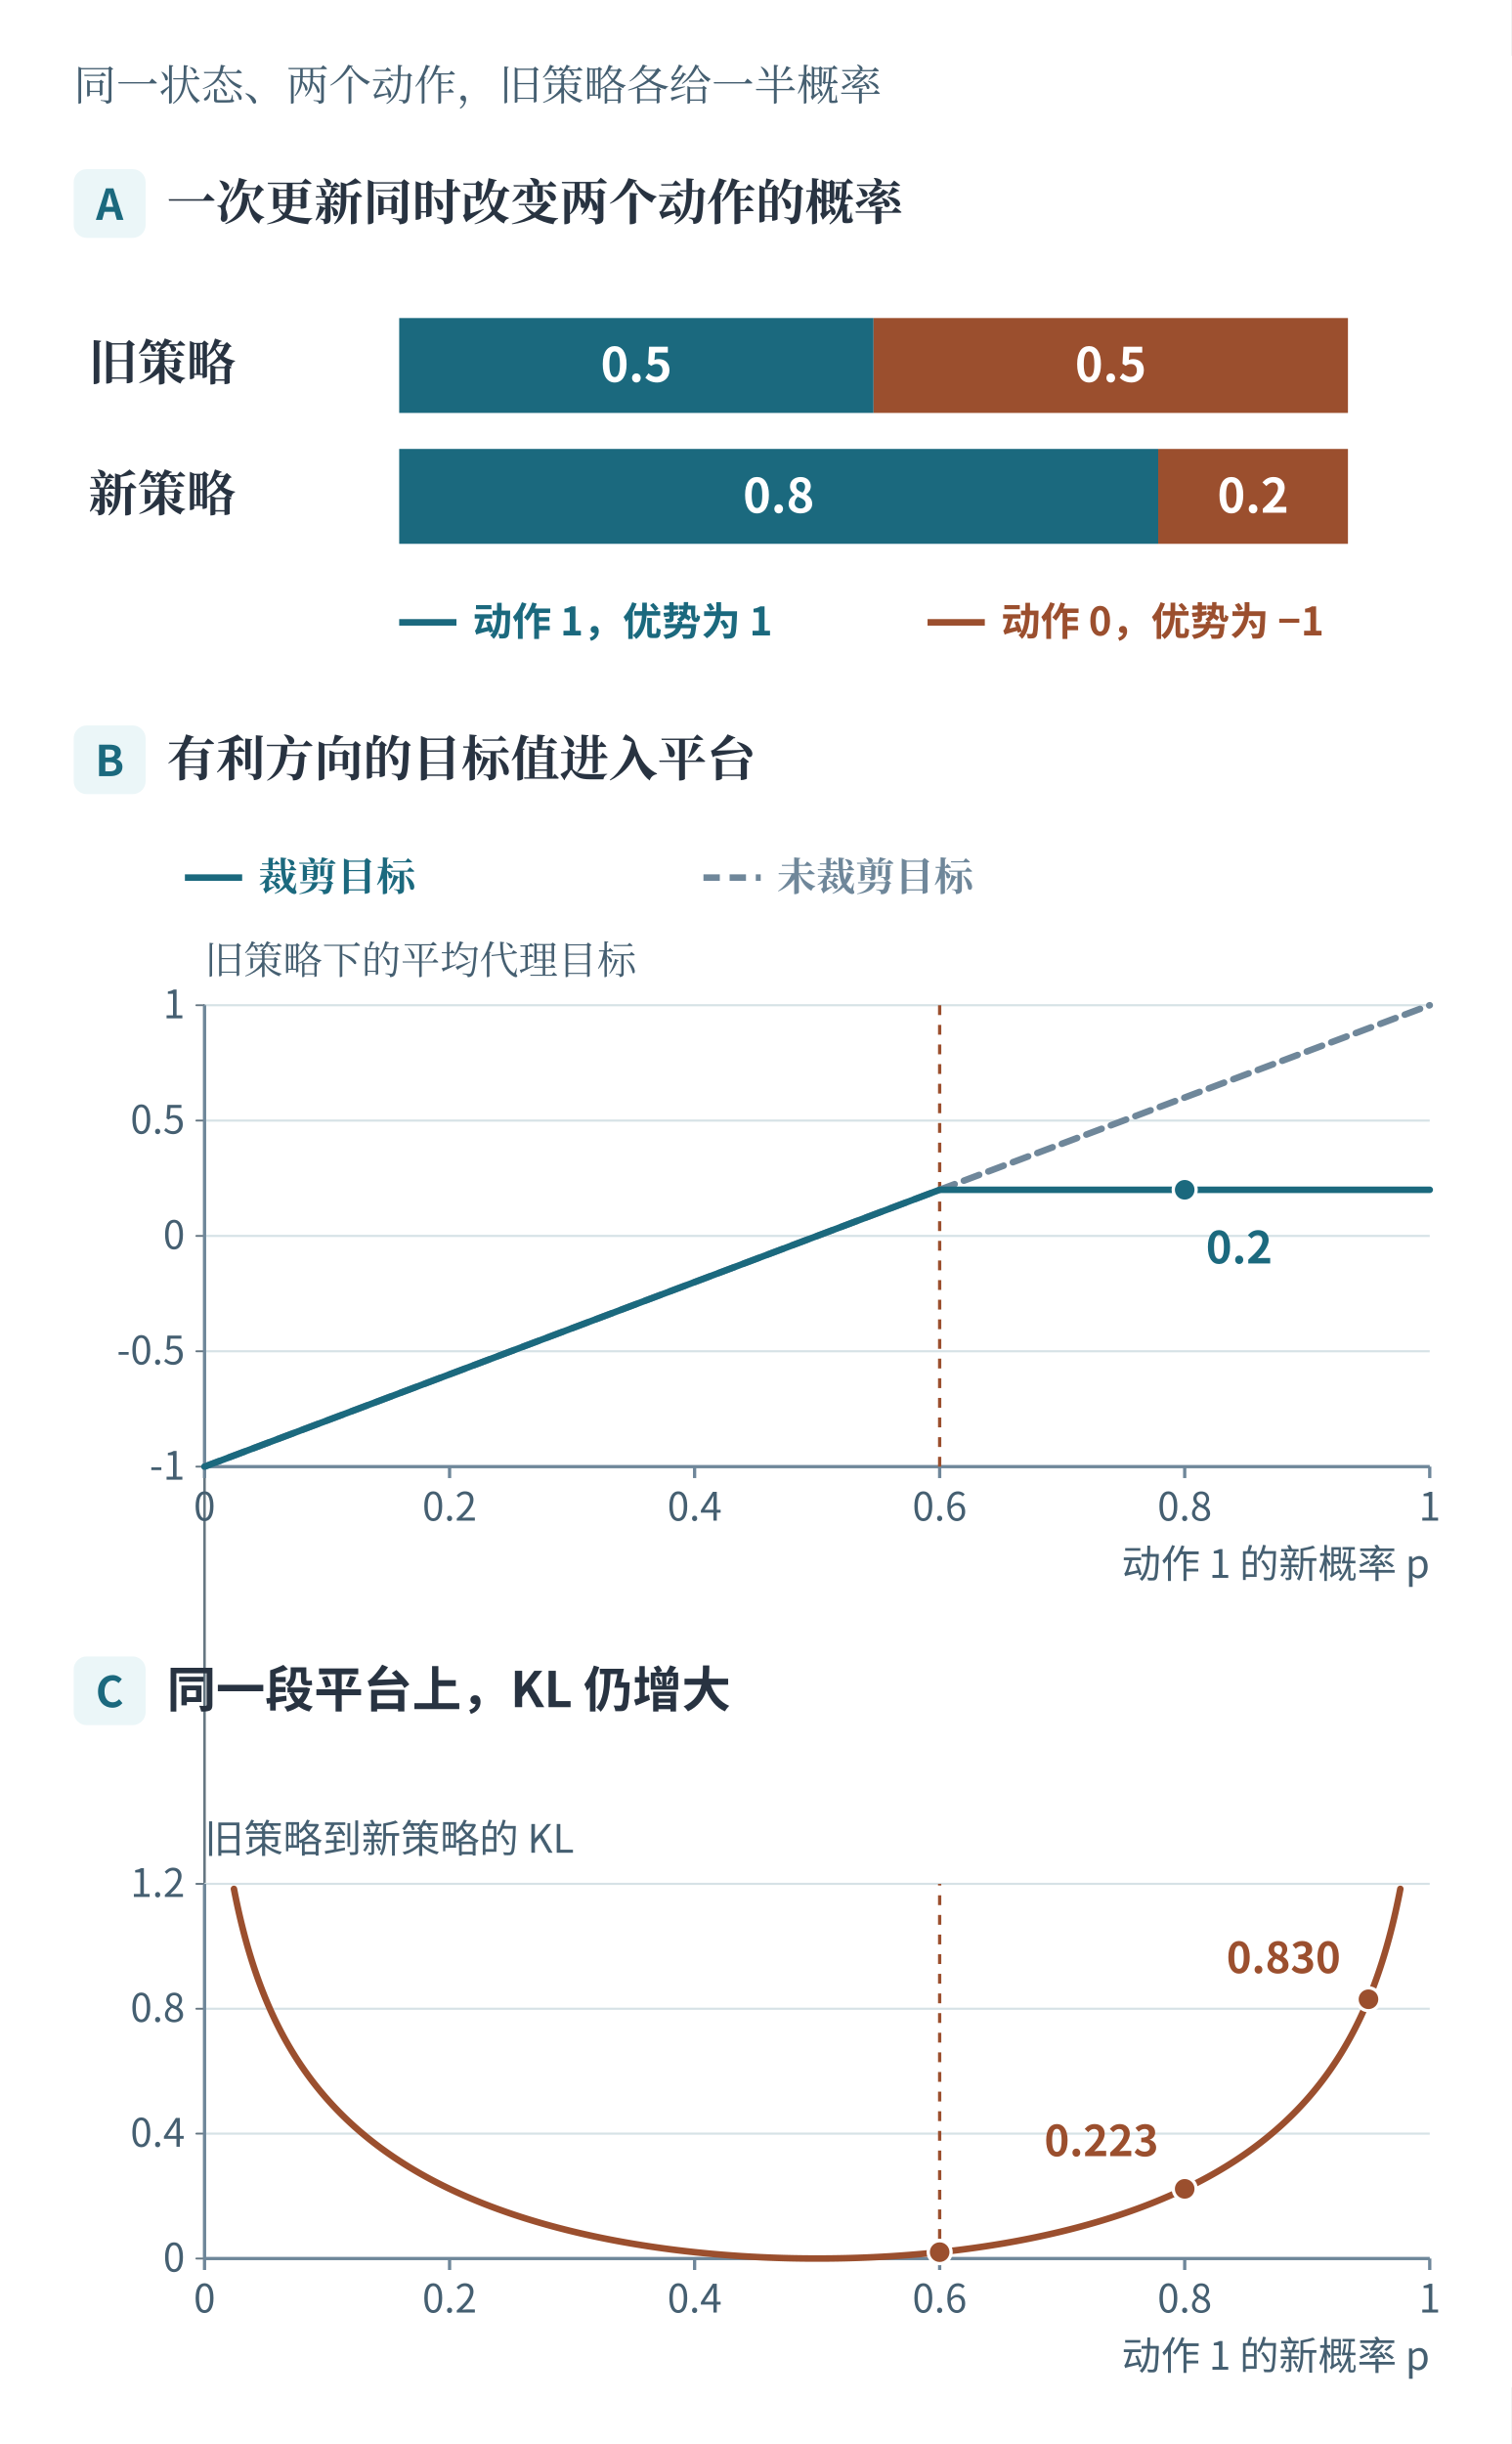
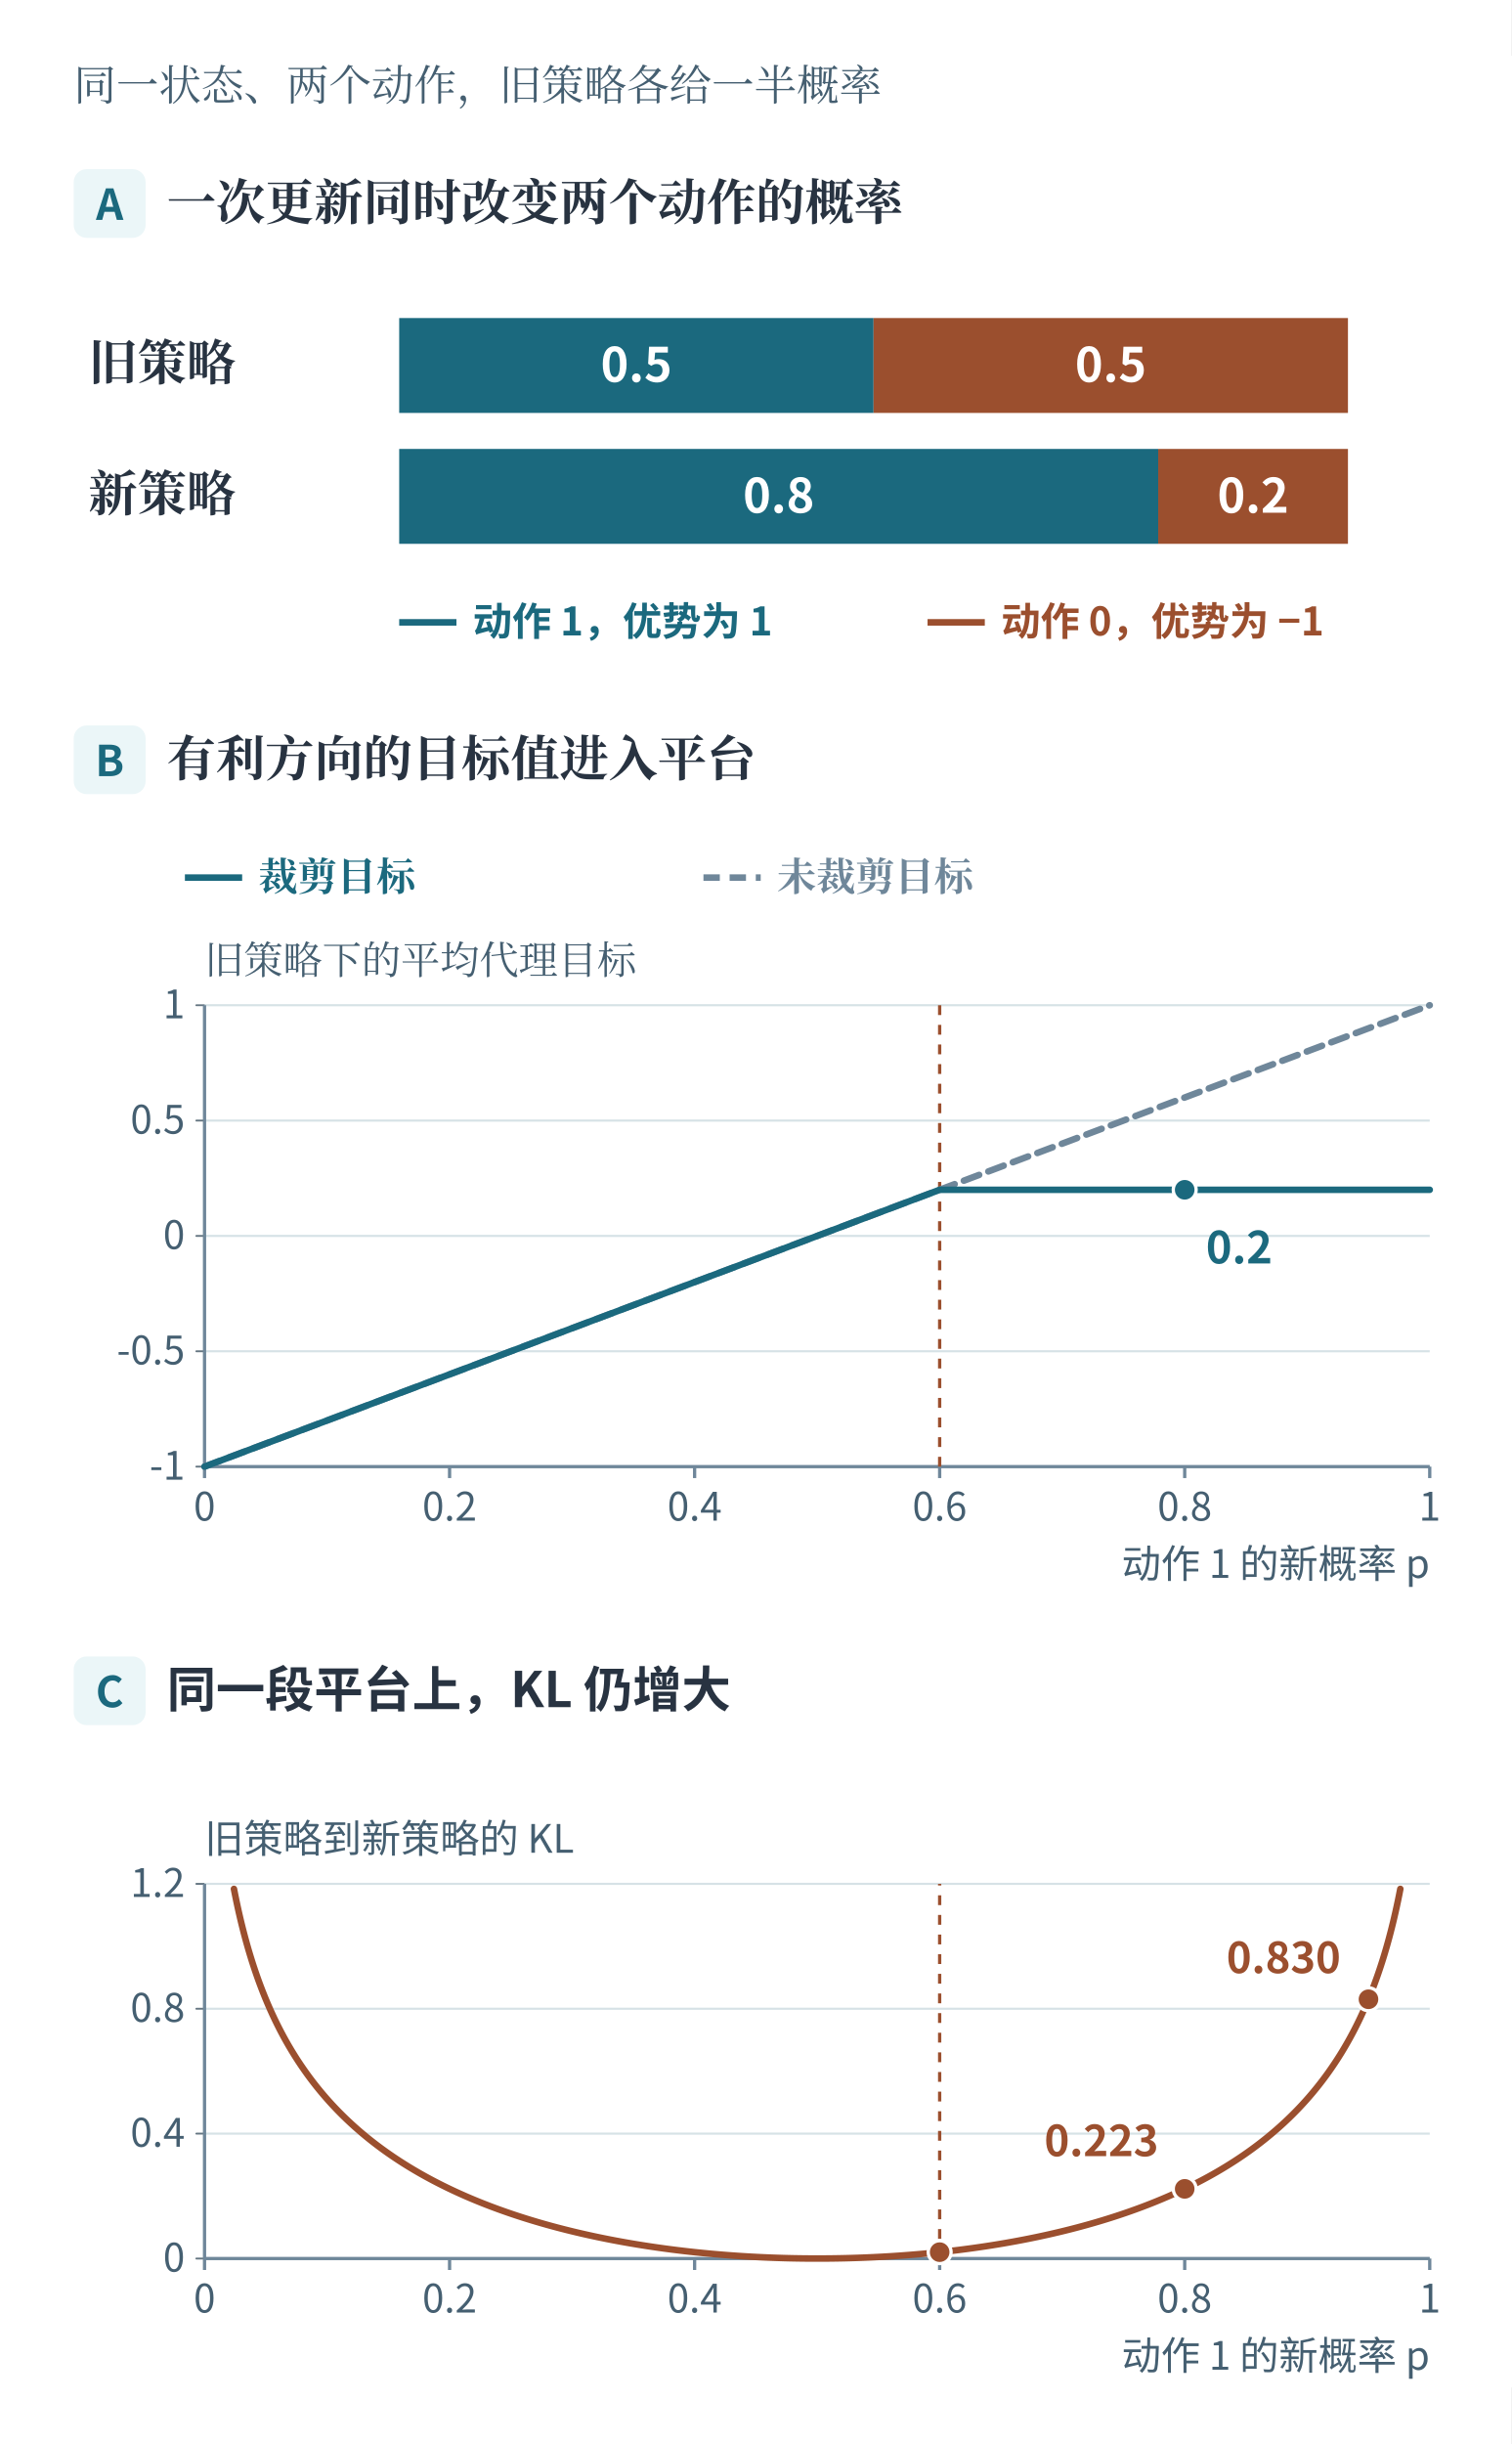
<svg xmlns="http://www.w3.org/2000/svg" xmlns:xlink="http://www.w3.org/1999/xlink" role="img" aria-labelledby="plate-caption" aria-describedby="plate-alt" viewBox="0 0 1360 2199" width="1360" height="2199">
  <defs>
    <clipPath id="plate-view-0">
      <rect x="-18.24" y="82.659" width="996.48" height="1425.078" />
    </clipPath>
    <g id="plate-scene">
      <rect id="edition-paper" x="-18.24" y="52.4" width="996.48" height="1505.84" fill="#ffffff" />
      <svg id="scientific-layout" x="0" y="70.64" width="960" height="1469.36" viewBox="0 70.64 960 1469.36" overflow="hidden">
        <g font-family="Microsoft YaHei, Noto Sans CJK SC, Arial, sans-serif">
          <rect x="0" y="0" width="960" height="1540" fill="#ffffff" stroke="none" rx="0" stroke-width="2" />
          <text x="46" y="110" fill="#455f71" font-size="26" font-weight="400" text-anchor="start" font-family="SimSun, Noto Serif CJK SC, Songti SC, Microsoft YaHei, serif">同一状态、两个动作，旧策略各给一半概率</text>
          <rect x="46" y="152" width="44" height="42" fill="#ebf6f8" stroke="none" rx="8" stroke-width="2" />
          <text x="68" y="183" fill="#1b697e" font-size="26" font-weight="700" text-anchor="middle">A</text>
          <text x="103" y="183" fill="#283341" font-size="30" font-weight="650" text-anchor="start" font-family="SimSun, Noto Serif CJK SC, Songti SC, Microsoft YaHei, serif">一次更新同时改变两个动作的概率</text>
          <text x="55" y="281" fill="#283341" font-size="30" font-weight="650" text-anchor="start" font-family="SimSun, Noto Serif CJK SC, Songti SC, Microsoft YaHei, serif">旧策略</text>
          <rect x="245" y="243" width="290.0" height="58" fill="#1b697e" stroke="none" rx="0" stroke-width="2" />
          <rect x="535.0" y="243" width="290.0" height="58" fill="#9b4f2e" stroke="none" rx="0" stroke-width="2" />
          <text x="390.0" y="282" fill="#ffffff" font-size="29" font-weight="700" text-anchor="middle">0.5</text>
          <text x="680.0" y="282" fill="#ffffff" font-size="29" font-weight="700" text-anchor="middle">0.5</text>
          <text x="55" y="361" fill="#283341" font-size="30" font-weight="650" text-anchor="start" font-family="SimSun, Noto Serif CJK SC, Songti SC, Microsoft YaHei, serif">新策略</text>
          <rect x="245" y="323" width="464.0" height="58" fill="#1b697e" stroke="none" rx="0" stroke-width="2" />
          <rect x="709.0" y="323" width="116.0" height="58" fill="#9b4f2e" stroke="none" rx="0" stroke-width="2" />
          <text x="477.0" y="362" fill="#ffffff" font-size="29" font-weight="700" text-anchor="middle">0.8</text>
          <text x="767.0" y="362" fill="#ffffff" font-size="29" font-weight="700" text-anchor="middle">0.2</text>
          <line x1="245" y1="429" x2="280" y2="429" stroke="#1b697e" stroke-width="4" />
          <text x="290" y="437" fill="#1b697e" font-size="24" font-weight="600" text-anchor="start">动作 1，优势为 1</text>
          <line x1="568" y1="429" x2="603" y2="429" stroke="#9b4f2e" stroke-width="4" />
          <text x="613" y="437" fill="#9b4f2e" font-size="24" font-weight="600" text-anchor="start">动作 0，优势为 −1</text>
          <rect x="46" y="492" width="44" height="42" fill="#ebf6f8" stroke="none" rx="8" stroke-width="2" />
          <text x="68" y="523" fill="#1b697e" font-size="26" font-weight="700" text-anchor="middle">B</text>
          <text x="103" y="523" fill="#283341" font-size="30" font-weight="650" text-anchor="start" font-family="SimSun, Noto Serif CJK SC, Songti SC, Microsoft YaHei, serif">有利方向的目标值进入平台</text>
          <line x1="114" y1="585" x2="149" y2="585" stroke="#1b697e" stroke-width="4" />
          <text x="159" y="593" fill="#1b697e" font-size="24" font-weight="600" text-anchor="start" font-family="SimSun, Noto Serif CJK SC, Songti SC, Microsoft YaHei, serif">裁剪目标</text>
          <line x1="431" y1="585" x2="466" y2="585" stroke="#6f879a" stroke-width="4" stroke-dasharray="10 6" />
          <text x="476" y="593" fill="#6f879a" font-size="24" font-weight="600" text-anchor="start" font-family="SimSun, Noto Serif CJK SC, Songti SC, Microsoft YaHei, serif">未裁剪目标</text>
-           <line x1="126" y1="1429" x2="126" y2="663" stroke="#657682" stroke-width="1.55" stroke-linecap="round" />
          <line x1="121" y1="945" x2="126" y2="945" stroke="#657682" stroke-width="1.15" stroke-linecap="round" />
          <line x1="121" y1="874.5" x2="126" y2="874.5" stroke="#657682" stroke-width="1.15" stroke-linecap="round" />
          <line x1="121" y1="804" x2="126" y2="804" stroke="#657682" stroke-width="1.15" stroke-linecap="round" />
          <line x1="121" y1="733.5" x2="126" y2="733.5" stroke="#657682" stroke-width="1.15" stroke-linecap="round" />
          <line x1="121" y1="663" x2="126" y2="663" stroke="#657682" stroke-width="1.15" stroke-linecap="round" />
          <line x1="121" y1="1429" x2="126" y2="1429" stroke="#657682" stroke-width="1.15" stroke-linecap="round" />
          <line x1="121" y1="1352.667" x2="126" y2="1352.667" stroke="#657682" stroke-width="1.15" stroke-linecap="round" />
          <line x1="121" y1="1276.333" x2="126" y2="1276.333" stroke="#657682" stroke-width="1.15" stroke-linecap="round" />
          <line x1="121" y1="1200" x2="126" y2="1200" stroke="#657682" stroke-width="1.15" stroke-linecap="round" />
          <line x1="126" y1="945.0" x2="875" y2="945.0" stroke="#d6e2e6" stroke-width="1.3" />
          <text x="114" y="953.0" fill="#455f71" font-size="24" font-weight="400" text-anchor="end">-1</text>
          <line x1="126" y1="874.5" x2="875" y2="874.5" stroke="#d6e2e6" stroke-width="1.3" />
          <text x="114" y="882.5" fill="#455f71" font-size="24" font-weight="400" text-anchor="end">-0.5</text>
          <line x1="126" y1="804.0" x2="875" y2="804.0" stroke="#d6e2e6" stroke-width="1.3" />
          <text x="114" y="812.0" fill="#455f71" font-size="24" font-weight="400" text-anchor="end">0</text>
          <line x1="126" y1="733.5" x2="875" y2="733.5" stroke="#d6e2e6" stroke-width="1.3" />
          <text x="114" y="741.5" fill="#455f71" font-size="24" font-weight="400" text-anchor="end">0.5</text>
          <line x1="126" y1="663.0" x2="875" y2="663.0" stroke="#d6e2e6" stroke-width="1.3" />
          <text x="114" y="671.0" fill="#455f71" font-size="24" font-weight="400" text-anchor="end">1</text>
          <line x1="126" y1="663" x2="126" y2="945" stroke="#6f879a" stroke-width="2" />
          <line x1="126" y1="945" x2="875" y2="945" stroke="#6f879a" stroke-width="2" />
          <line x1="126.0" y1="945" x2="126.0" y2="952" stroke="#6f879a" stroke-width="2" />
          <text x="126.0" y="978" fill="#455f71" font-size="24" font-weight="400" text-anchor="middle">0</text>
          <line x1="275.8" y1="945" x2="275.8" y2="952" stroke="#6f879a" stroke-width="2" />
          <text x="275.8" y="978" fill="#455f71" font-size="24" font-weight="400" text-anchor="middle">0.2</text>
          <line x1="425.6" y1="945" x2="425.6" y2="952" stroke="#6f879a" stroke-width="2" />
          <text x="425.6" y="978" fill="#455f71" font-size="24" font-weight="400" text-anchor="middle">0.4</text>
          <line x1="575.4" y1="945" x2="575.4" y2="952" stroke="#6f879a" stroke-width="2" />
          <text x="575.4" y="978" fill="#455f71" font-size="24" font-weight="400" text-anchor="middle">0.6</text>
          <line x1="725.2" y1="945" x2="725.2" y2="952" stroke="#6f879a" stroke-width="2" />
          <text x="725.2" y="978" fill="#455f71" font-size="24" font-weight="400" text-anchor="middle">0.8</text>
          <line x1="875.0" y1="945" x2="875.0" y2="952" stroke="#6f879a" stroke-width="2" />
          <text x="875.0" y="978" fill="#455f71" font-size="24" font-weight="400" text-anchor="middle">1</text>
          <text x="126" y="644" fill="#455f71" font-size="24" font-weight="400" text-anchor="start" font-family="SimSun, Noto Serif CJK SC, Songti SC, Microsoft YaHei, serif">旧策略下的平均代理目标</text>
          <text x="875" y="1013" fill="#455f71" font-size="24" font-weight="400" text-anchor="end">动作 1 的新概率 p</text>
          <line x1="575.4" y1="945.0" x2="575.4" y2="663.0" stroke="#9b4f2e" stroke-width="2" stroke-dasharray="6 6" />
          <polyline points="126.000,945.000 875.000,663.000" stroke="#6f879a" stroke-width="4" fill="none" stroke-linejoin="round" stroke-linecap="round" stroke-dasharray="10 6" />
          <polyline points="126.000,945.000 575.400,775.800 875.000,775.800" stroke="#1b697e" stroke-width="4" fill="none" stroke-linejoin="round" stroke-linecap="round" />
          <circle cx="725.2" cy="775.8" r="7" fill="#1b697e" stroke="#ffffff" stroke-width="2" />
          <text x="738.2" y="820.8" fill="#1b697e" font-size="27" font-weight="700" text-anchor="start">0.2</text>
          <rect x="46" y="1061" width="44" height="42" fill="#ebf6f8" stroke="none" rx="8" stroke-width="2" />
          <text x="68" y="1092" fill="#1b697e" font-size="26" font-weight="700" text-anchor="middle">C</text>
          <text x="103" y="1092" fill="#283341" font-size="30" font-weight="650" text-anchor="start">同一段平台上，KL 仍增大</text>
          <line x1="126" y1="1429.0" x2="875" y2="1429.0" stroke="#d6e2e6" stroke-width="1.3" />
          <text x="114" y="1437.0" fill="#455f71" font-size="24" font-weight="400" text-anchor="end">0</text>
          <line x1="126" y1="1352.667" x2="875" y2="1352.667" stroke="#d6e2e6" stroke-width="1.3" />
          <text x="114" y="1360.667" fill="#455f71" font-size="24" font-weight="400" text-anchor="end">0.4</text>
          <line x1="126" y1="1276.333" x2="875" y2="1276.333" stroke="#d6e2e6" stroke-width="1.3" />
          <text x="114" y="1284.333" fill="#455f71" font-size="24" font-weight="400" text-anchor="end">0.8</text>
          <line x1="126" y1="1200.0" x2="875" y2="1200.0" stroke="#d6e2e6" stroke-width="1.3" />
          <text x="114" y="1208.0" fill="#455f71" font-size="24" font-weight="400" text-anchor="end">1.2</text>
          <line x1="126" y1="1200" x2="126" y2="1429" stroke="#6f879a" stroke-width="2" />
          <line x1="126" y1="1429" x2="875" y2="1429" stroke="#6f879a" stroke-width="2" />
          <line x1="126.0" y1="1429" x2="126.0" y2="1436" stroke="#6f879a" stroke-width="2" />
          <text x="126.0" y="1462" fill="#455f71" font-size="24" font-weight="400" text-anchor="middle">0</text>
          <line x1="275.8" y1="1429" x2="275.8" y2="1436" stroke="#6f879a" stroke-width="2" />
          <text x="275.8" y="1462" fill="#455f71" font-size="24" font-weight="400" text-anchor="middle">0.2</text>
          <line x1="425.6" y1="1429" x2="425.6" y2="1436" stroke="#6f879a" stroke-width="2" />
          <text x="425.6" y="1462" fill="#455f71" font-size="24" font-weight="400" text-anchor="middle">0.4</text>
          <line x1="575.4" y1="1429" x2="575.4" y2="1436" stroke="#6f879a" stroke-width="2" />
          <text x="575.4" y="1462" fill="#455f71" font-size="24" font-weight="400" text-anchor="middle">0.6</text>
          <line x1="725.2" y1="1429" x2="725.2" y2="1436" stroke="#6f879a" stroke-width="2" />
          <text x="725.2" y="1462" fill="#455f71" font-size="24" font-weight="400" text-anchor="middle">0.8</text>
          <line x1="875.0" y1="1429" x2="875.0" y2="1436" stroke="#6f879a" stroke-width="2" />
          <text x="875.0" y="1462" fill="#455f71" font-size="24" font-weight="400" text-anchor="middle">1</text>
          <text x="126" y="1181" fill="#455f71" font-size="24" font-weight="400" text-anchor="start">旧策略到新策略的 KL</text>
          <text x="875" y="1497" fill="#455f71" font-size="24" font-weight="400" text-anchor="end">动作 1 的新概率 p</text>
          <line x1="575.4" y1="1429.0" x2="575.4" y2="1200.0" stroke="#9b4f2e" stroke-width="2" stroke-dasharray="6 6" />
          <polyline points="143.976,1203.082 144.725,1206.879 145.474,1210.524 146.223,1214.027 146.972,1217.399 147.721,1220.649 148.470,1223.785 149.219,1226.815 149.968,1229.746 150.717,1232.584 151.466,1235.334 152.215,1238.001 152.964,1240.590 153.713,1243.105 154.462,1245.550 155.211,1247.930 155.960,1250.246 156.709,1252.503 157.458,1254.702 158.207,1256.848 158.956,1258.942 159.705,1260.986 160.454,1262.983 161.203,1264.935 161.952,1266.844 162.701,1268.711 163.450,1270.539 164.199,1272.328 164.948,1274.080 165.697,1275.797 166.446,1277.479 167.195,1279.129 167.944,1280.747 168.693,1282.335 169.442,1283.893 170.191,1285.423 170.940,1286.925 171.689,1288.401 172.438,1289.851 173.187,1291.276 173.936,1292.677 174.685,1294.054 175.434,1295.409 176.183,1296.741 176.932,1298.052 177.681,1299.343 178.430,1300.613 179.179,1301.864 179.928,1303.096 180.677,1304.309 181.426,1305.504 182.175,1306.682 182.924,1307.843 183.673,1308.987 184.422,1310.114 185.171,1311.226 185.920,1312.323 186.669,1313.405 187.418,1314.471 188.167,1315.524 188.916,1316.563 189.665,1317.588 190.414,1318.599 191.163,1319.598 191.912,1320.584 192.661,1321.557 193.410,1322.519 194.159,1323.468 194.908,1324.406 195.657,1325.332 196.406,1326.247 197.155,1327.152 197.904,1328.045 198.653,1328.929 199.402,1329.802 200.151,1330.664 200.900,1331.517 201.649,1332.361 202.398,1333.195 203.147,1334.019 203.896,1334.835 204.645,1335.641 205.394,1336.439 206.143,1337.228 206.892,1338.009 207.641,1338.781 208.390,1339.546 209.139,1340.302 209.888,1341.050 210.637,1341.791 211.386,1342.524 212.135,1343.249 212.884,1343.968 213.633,1344.679 214.382,1345.383 215.131,1346.080 215.880,1346.770 216.629,1347.453 217.378,1348.130 218.127,1348.800 218.876,1349.464 219.625,1350.121 220.374,1350.772 221.123,1351.417 221.872,1352.056 222.621,1352.689 223.370,1353.317 224.119,1353.938 224.868,1354.554 225.617,1355.164 226.366,1355.769 227.115,1356.368 227.864,1356.962 228.613,1357.550 229.362,1358.133 230.111,1358.712 230.860,1359.285 231.609,1359.853 232.358,1360.416 233.107,1360.974 233.856,1361.528 234.605,1362.077 235.354,1362.621 236.103,1363.160 236.852,1363.695 237.601,1364.226 238.350,1364.752 239.099,1365.273 239.848,1365.791 240.597,1366.304 241.346,1366.813 242.095,1367.317 242.844,1367.818 243.593,1368.315 244.342,1368.807 245.091,1369.296 245.840,1369.781 246.589,1370.261 247.338,1370.738 248.087,1371.212 248.836,1371.681 249.585,1372.147 250.334,1372.609 251.083,1373.068 251.832,1373.523 252.581,1373.974 253.330,1374.422 254.079,1374.867 254.828,1375.308 255.577,1375.746 256.326,1376.181 257.075,1376.612 257.824,1377.040 258.573,1377.464 259.322,1377.886 260.071,1378.304 260.820,1378.720 261.569,1379.132 262.318,1379.541 263.067,1379.947 263.816,1380.350 264.565,1380.750 265.314,1381.148 266.063,1381.542 266.812,1381.933 267.561,1382.322 268.310,1382.708 269.059,1383.091 269.808,1383.471 270.557,1383.849 271.306,1384.223 272.055,1384.596 272.804,1384.965 273.553,1385.332 274.302,1385.696 275.051,1386.058 275.800,1386.417 276.549,1386.773 277.298,1387.127 278.047,1387.479 278.796,1387.828 279.545,1388.175 280.294,1388.519 281.043,1388.861 281.792,1389.200 282.541,1389.537 283.290,1389.872 284.039,1390.204 284.788,1390.535 285.537,1390.862 286.286,1391.188 287.035,1391.511 287.784,1391.832 288.533,1392.151 289.282,1392.468 290.031,1392.783 290.780,1393.095 291.529,1393.406 292.278,1393.714 293.027,1394.020 293.776,1394.324 294.525,1394.626 295.274,1394.926 296.023,1395.224 296.772,1395.520 297.521,1395.814 298.270,1396.105 299.019,1396.395 299.768,1396.683 300.517,1396.969 301.266,1397.254 302.015,1397.536 302.764,1397.816 303.513,1398.095 304.262,1398.371 305.011,1398.646 305.760,1398.919 306.509,1399.190 307.258,1399.459 308.007,1399.727 308.756,1399.993 309.505,1400.257 310.254,1400.519 311.003,1400.779 311.752,1401.038 312.501,1401.295 313.250,1401.550 313.999,1401.804 314.748,1402.056 315.497,1402.306 316.246,1402.555 316.995,1402.802 317.744,1403.047 318.493,1403.291 319.242,1403.533 319.991,1403.773 320.740,1404.012 321.489,1404.249 322.238,1404.485 322.987,1404.719 323.736,1404.951 324.485,1405.182 325.234,1405.412 325.983,1405.640 326.732,1405.866 327.481,1406.091 328.230,1406.315 328.979,1406.537 329.728,1406.757 330.477,1406.976 331.226,1407.194 331.975,1407.410 332.724,1407.624 333.473,1407.838 334.222,1408.049 334.971,1408.260 335.720,1408.469 336.469,1408.676 337.218,1408.882 337.967,1409.087 338.716,1409.291 339.465,1409.493 340.214,1409.693 340.963,1409.893 341.712,1410.091 342.461,1410.287 343.210,1410.482 343.959,1410.676 344.708,1410.869 345.457,1411.060 346.206,1411.250 346.955,1411.439 347.704,1411.627 348.453,1411.813 349.202,1411.998 349.951,1412.181 350.700,1412.364 351.449,1412.545 352.198,1412.725 352.947,1412.903 353.696,1413.081 354.445,1413.257 355.194,1413.432 355.943,1413.606 356.692,1413.778 357.441,1413.949 358.190,1414.120 358.939,1414.288 359.688,1414.456 360.437,1414.623 361.186,1414.788 361.935,1414.952 362.684,1415.115 363.433,1415.277 364.182,1415.438 364.931,1415.598 365.680,1415.756 366.429,1415.913 367.178,1416.069 367.927,1416.224 368.676,1416.378 369.425,1416.531 370.174,1416.683 370.923,1416.833 371.672,1416.983 372.421,1417.131 373.170,1417.278 373.919,1417.425 374.668,1417.570 375.417,1417.714 376.166,1417.857 376.915,1417.999 377.664,1418.139 378.413,1418.279 379.162,1418.418 379.911,1418.555 380.660,1418.692 381.409,1418.828 382.158,1418.962 382.907,1419.096 383.656,1419.228 384.405,1419.359 385.154,1419.490 385.903,1419.619 386.652,1419.748 387.401,1419.875 388.150,1420.001 388.899,1420.127 389.648,1420.251 390.397,1420.374 391.146,1420.496 391.895,1420.618 392.644,1420.738 393.393,1420.858 394.142,1420.976 394.891,1421.093 395.640,1421.210 396.389,1421.325 397.138,1421.440 397.887,1421.553 398.636,1421.666 399.385,1421.778 400.134,1421.888 400.883,1421.998 401.632,1422.107 402.381,1422.215 403.130,1422.321 403.879,1422.427 404.628,1422.532 405.377,1422.637 406.126,1422.740 406.875,1422.842 407.624,1422.943 408.373,1423.044 409.122,1423.143 409.871,1423.242 410.620,1423.339 411.369,1423.436 412.118,1423.532 412.867,1423.627 413.616,1423.721 414.365,1423.814 415.114,1423.906 415.863,1423.998 416.612,1424.088 417.361,1424.178 418.110,1424.266 418.859,1424.354 419.608,1424.441 420.357,1424.527 421.106,1424.612 421.855,1424.697 422.604,1424.780 423.353,1424.862 424.102,1424.944 424.851,1425.025 425.600,1425.105 426.349,1425.184 427.098,1425.262 427.847,1425.340 428.596,1425.416 429.345,1425.492 430.094,1425.567 430.843,1425.641 431.592,1425.714 432.341,1425.786 433.090,1425.857 433.839,1425.928 434.588,1425.998 435.337,1426.067 436.086,1426.135 436.835,1426.202 437.584,1426.268 438.333,1426.334 439.082,1426.399 439.831,1426.462 440.580,1426.526 441.329,1426.588 442.078,1426.649 442.827,1426.710 443.576,1426.770 444.325,1426.829 445.074,1426.887 445.823,1426.944 446.572,1427.001 447.321,1427.056 448.070,1427.111 448.819,1427.165 449.568,1427.219 450.317,1427.271 451.066,1427.323 451.815,1427.374 452.564,1427.424 453.313,1427.473 454.062,1427.521 454.811,1427.569 455.560,1427.616 456.309,1427.662 457.058,1427.707 457.807,1427.752 458.556,1427.796 459.305,1427.838 460.054,1427.881 460.803,1427.922 461.552,1427.962 462.301,1428.002 463.050,1428.041 463.799,1428.079 464.548,1428.117 465.297,1428.153 466.046,1428.189 466.795,1428.224 467.544,1428.258 468.293,1428.292 469.042,1428.324 469.791,1428.356 470.540,1428.387 471.289,1428.418 472.038,1428.447 472.787,1428.476 473.536,1428.504 474.285,1428.531 475.034,1428.558 475.783,1428.583 476.532,1428.608 477.281,1428.633 478.030,1428.656 478.779,1428.678 479.528,1428.700 480.277,1428.721 481.026,1428.742 481.775,1428.761 482.524,1428.780 483.273,1428.798 484.022,1428.815 484.771,1428.832 485.520,1428.847 486.269,1428.862 487.018,1428.876 487.767,1428.890 488.516,1428.902 489.265,1428.914 490.014,1428.925 490.763,1428.935 491.512,1428.945 492.261,1428.954 493.010,1428.962 493.759,1428.969 494.508,1428.976 495.257,1428.981 496.006,1428.986 496.755,1428.990 497.504,1428.994 498.253,1428.997 499.002,1428.998 499.751,1429.000 500.500,1429.000 501.249,1429.000 501.998,1428.998 502.747,1428.997 503.496,1428.994 504.245,1428.990 504.994,1428.986 505.743,1428.981 506.492,1428.976 507.241,1428.969 507.990,1428.962 508.739,1428.954 509.488,1428.945 510.237,1428.935 510.986,1428.925 511.735,1428.914 512.484,1428.902 513.233,1428.890 513.982,1428.876 514.731,1428.862 515.480,1428.847 516.229,1428.832 516.978,1428.815 517.727,1428.798 518.476,1428.780 519.225,1428.761 519.974,1428.742 520.723,1428.721 521.472,1428.700 522.221,1428.678 522.970,1428.656 523.719,1428.633 524.468,1428.608 525.217,1428.583 525.966,1428.558 526.715,1428.531 527.464,1428.504 528.213,1428.476 528.962,1428.447 529.711,1428.418 530.460,1428.387 531.209,1428.356 531.958,1428.324 532.707,1428.292 533.456,1428.258 534.205,1428.224 534.954,1428.189 535.703,1428.153 536.452,1428.117 537.201,1428.079 537.950,1428.041 538.699,1428.002 539.448,1427.962 540.197,1427.922 540.946,1427.881 541.695,1427.838 542.444,1427.796 543.193,1427.752 543.942,1427.707 544.691,1427.662 545.440,1427.616 546.189,1427.569 546.938,1427.521 547.687,1427.473 548.436,1427.424 549.185,1427.374 549.934,1427.323 550.683,1427.271 551.432,1427.219 552.181,1427.165 552.930,1427.111 553.679,1427.056 554.428,1427.001 555.177,1426.944 555.926,1426.887 556.675,1426.829 557.424,1426.770 558.173,1426.710 558.922,1426.649 559.671,1426.588 560.420,1426.526 561.169,1426.462 561.918,1426.399 562.667,1426.334 563.416,1426.268 564.165,1426.202 564.914,1426.135 565.663,1426.067 566.412,1425.998 567.161,1425.928 567.910,1425.857 568.659,1425.786 569.408,1425.714 570.157,1425.641 570.906,1425.567 571.655,1425.492 572.404,1425.416 573.153,1425.340 573.902,1425.262 574.651,1425.184 575.400,1425.105 576.149,1425.025 576.898,1424.944 577.647,1424.862 578.396,1424.780 579.145,1424.697 579.894,1424.612 580.643,1424.527 581.392,1424.441 582.141,1424.354 582.890,1424.266 583.639,1424.178 584.388,1424.088 585.137,1423.998 585.886,1423.906 586.635,1423.814 587.384,1423.721 588.133,1423.627 588.882,1423.532 589.631,1423.436 590.380,1423.339 591.129,1423.242 591.878,1423.143 592.627,1423.044 593.376,1422.943 594.125,1422.842 594.874,1422.740 595.623,1422.637 596.372,1422.532 597.121,1422.427 597.870,1422.321 598.619,1422.215 599.368,1422.107 600.117,1421.998 600.866,1421.888 601.615,1421.778 602.364,1421.666 603.113,1421.553 603.862,1421.440 604.611,1421.325 605.360,1421.210 606.109,1421.093 606.858,1420.976 607.607,1420.858 608.356,1420.738 609.105,1420.618 609.854,1420.496 610.603,1420.374 611.352,1420.251 612.101,1420.127 612.850,1420.001 613.599,1419.875 614.348,1419.748 615.097,1419.619 615.846,1419.490 616.595,1419.359 617.344,1419.228 618.093,1419.096 618.842,1418.962 619.591,1418.828 620.340,1418.692 621.089,1418.555 621.838,1418.418 622.587,1418.279 623.336,1418.139 624.085,1417.999 624.834,1417.857 625.583,1417.714 626.332,1417.570 627.081,1417.425 627.830,1417.278 628.579,1417.131 629.328,1416.983 630.077,1416.833 630.826,1416.683 631.575,1416.531 632.324,1416.378 633.073,1416.224 633.822,1416.069 634.571,1415.913 635.320,1415.756 636.069,1415.598 636.818,1415.438 637.567,1415.277 638.316,1415.115 639.065,1414.952 639.814,1414.788 640.563,1414.623 641.312,1414.456 642.061,1414.288 642.810,1414.120 643.559,1413.949 644.308,1413.778 645.057,1413.606 645.806,1413.432 646.555,1413.257 647.304,1413.081 648.053,1412.903 648.802,1412.725 649.551,1412.545 650.300,1412.364 651.049,1412.181 651.798,1411.998 652.547,1411.813 653.296,1411.627 654.045,1411.439 654.794,1411.250 655.543,1411.060 656.292,1410.869 657.041,1410.676 657.790,1410.482 658.539,1410.287 659.288,1410.091 660.037,1409.893 660.786,1409.693 661.535,1409.493 662.284,1409.291 663.033,1409.087 663.782,1408.882 664.531,1408.676 665.280,1408.469 666.029,1408.260 666.778,1408.049 667.527,1407.838 668.276,1407.624 669.025,1407.410 669.774,1407.194 670.523,1406.976 671.272,1406.757 672.021,1406.537 672.770,1406.315 673.519,1406.091 674.268,1405.866 675.017,1405.640 675.766,1405.412 676.515,1405.182 677.264,1404.951 678.013,1404.719 678.762,1404.485 679.511,1404.249 680.260,1404.012 681.009,1403.773 681.758,1403.533 682.507,1403.291 683.256,1403.047 684.005,1402.802 684.754,1402.555 685.503,1402.306 686.252,1402.056 687.001,1401.804 687.750,1401.550 688.499,1401.295 689.248,1401.038 689.997,1400.779 690.746,1400.519 691.495,1400.257 692.244,1399.993 692.993,1399.727 693.742,1399.459 694.491,1399.190 695.240,1398.919 695.989,1398.646 696.738,1398.371 697.487,1398.095 698.236,1397.816 698.985,1397.536 699.734,1397.254 700.483,1396.969 701.232,1396.683 701.981,1396.395 702.730,1396.105 703.479,1395.814 704.228,1395.520 704.977,1395.224 705.726,1394.926 706.475,1394.626 707.224,1394.324 707.973,1394.020 708.722,1393.714 709.471,1393.406 710.220,1393.095 710.969,1392.783 711.718,1392.468 712.467,1392.151 713.216,1391.832 713.965,1391.511 714.714,1391.188 715.463,1390.862 716.212,1390.535 716.961,1390.204 717.710,1389.872 718.459,1389.537 719.208,1389.200 719.957,1388.861 720.706,1388.519 721.455,1388.175 722.204,1387.828 722.953,1387.479 723.702,1387.127 724.451,1386.773 725.200,1386.417 725.949,1386.058 726.698,1385.696 727.447,1385.332 728.196,1384.965 728.945,1384.596 729.694,1384.223 730.443,1383.849 731.192,1383.471 731.941,1383.091 732.690,1382.708 733.439,1382.322 734.188,1381.933 734.937,1381.542 735.686,1381.148 736.435,1380.750 737.184,1380.350 737.933,1379.947 738.682,1379.541 739.431,1379.132 740.180,1378.720 740.929,1378.304 741.678,1377.886 742.427,1377.464 743.176,1377.040 743.925,1376.612 744.674,1376.181 745.423,1375.746 746.172,1375.308 746.921,1374.867 747.670,1374.422 748.419,1373.974 749.168,1373.523 749.917,1373.068 750.666,1372.609 751.415,1372.147 752.164,1371.681 752.913,1371.212 753.662,1370.738 754.411,1370.261 755.160,1369.781 755.909,1369.296 756.658,1368.807 757.407,1368.315 758.156,1367.818 758.905,1367.317 759.654,1366.813 760.403,1366.304 761.152,1365.791 761.901,1365.273 762.650,1364.752 763.399,1364.226 764.148,1363.695 764.897,1363.160 765.646,1362.621 766.395,1362.077 767.144,1361.528 767.893,1360.974 768.642,1360.416 769.391,1359.853 770.140,1359.285 770.889,1358.712 771.638,1358.133 772.387,1357.550 773.136,1356.962 773.885,1356.368 774.634,1355.769 775.383,1355.164 776.132,1354.554 776.881,1353.938 777.630,1353.317 778.379,1352.689 779.128,1352.056 779.877,1351.417 780.626,1350.772 781.375,1350.121 782.124,1349.464 782.873,1348.800 783.622,1348.130 784.371,1347.453 785.120,1346.770 785.869,1346.080 786.618,1345.383 787.367,1344.679 788.116,1343.968 788.865,1343.249 789.614,1342.524 790.363,1341.791 791.112,1341.050 791.861,1340.302 792.610,1339.546 793.359,1338.781 794.108,1338.009 794.857,1337.228 795.606,1336.439 796.355,1335.641 797.104,1334.835 797.853,1334.019 798.602,1333.195 799.351,1332.361 800.100,1331.517 800.849,1330.664 801.598,1329.802 802.347,1328.929 803.096,1328.045 803.845,1327.152 804.594,1326.247 805.343,1325.332 806.092,1324.406 806.841,1323.468 807.590,1322.519 808.339,1321.557 809.088,1320.584 809.837,1319.598 810.586,1318.599 811.335,1317.588 812.084,1316.563 812.833,1315.524 813.582,1314.471 814.331,1313.405 815.080,1312.323 815.829,1311.226 816.578,1310.114 817.327,1308.987 818.076,1307.843 818.825,1306.682 819.574,1305.504 820.323,1304.309 821.072,1303.096 821.821,1301.864 822.570,1300.613 823.319,1299.343 824.068,1298.052 824.817,1296.741 825.566,1295.409 826.315,1294.054 827.064,1292.677 827.813,1291.276 828.562,1289.851 829.311,1288.401 830.060,1286.925 830.809,1285.423 831.558,1283.893 832.307,1282.335 833.056,1280.747 833.805,1279.129 834.554,1277.479 835.303,1275.797 836.052,1274.080 836.801,1272.328 837.550,1270.539 838.299,1268.711 839.048,1266.844 839.797,1264.935 840.546,1262.983 841.295,1260.986 842.044,1258.942 842.793,1256.848 843.542,1254.702 844.291,1252.503 845.040,1250.246 845.789,1247.930 846.538,1245.550 847.287,1243.105 848.036,1240.590 848.785,1238.001 849.534,1235.334 850.283,1232.584 851.032,1229.746 851.781,1226.815 852.530,1223.785 853.279,1220.649 854.028,1217.399 854.777,1214.027 855.526,1210.524 856.275,1206.879 857.024,1203.082" stroke="#9b4f2e" stroke-width="4" fill="none" stroke-linejoin="round" stroke-linecap="round" />
          <circle cx="575.4" cy="1425.105" r="7" fill="#9b4f2e" stroke="#ffffff" stroke-width="2" />
          <circle cx="725.2" cy="1386.417" r="7" fill="#9b4f2e" stroke="#ffffff" stroke-width="2" />
          <circle cx="837.55" cy="1270.539" r="7" fill="#9b4f2e" stroke="#ffffff" stroke-width="2" />
          <text x="709.2" y="1366.417" fill="#9b4f2e" font-size="26" font-weight="700" text-anchor="end">0.223</text>
          <text x="820.55" y="1254.539" fill="#9b4f2e" font-size="26" font-weight="700" text-anchor="end">0.830</text>
        </g>
      </svg>
    </g>
  </defs>
  <g id="paper-and-content">
    <rect x="0" y="0" width="1360" height="2199" fill="white" />
    <g transform="translate(-1.417679 -71.57494) scale(1.472148)">
      <use href="#plate-scene" clip-path="url(#plate-view-0)" xlink:href="#plate-scene" />
    </g>
  </g>
</svg>
